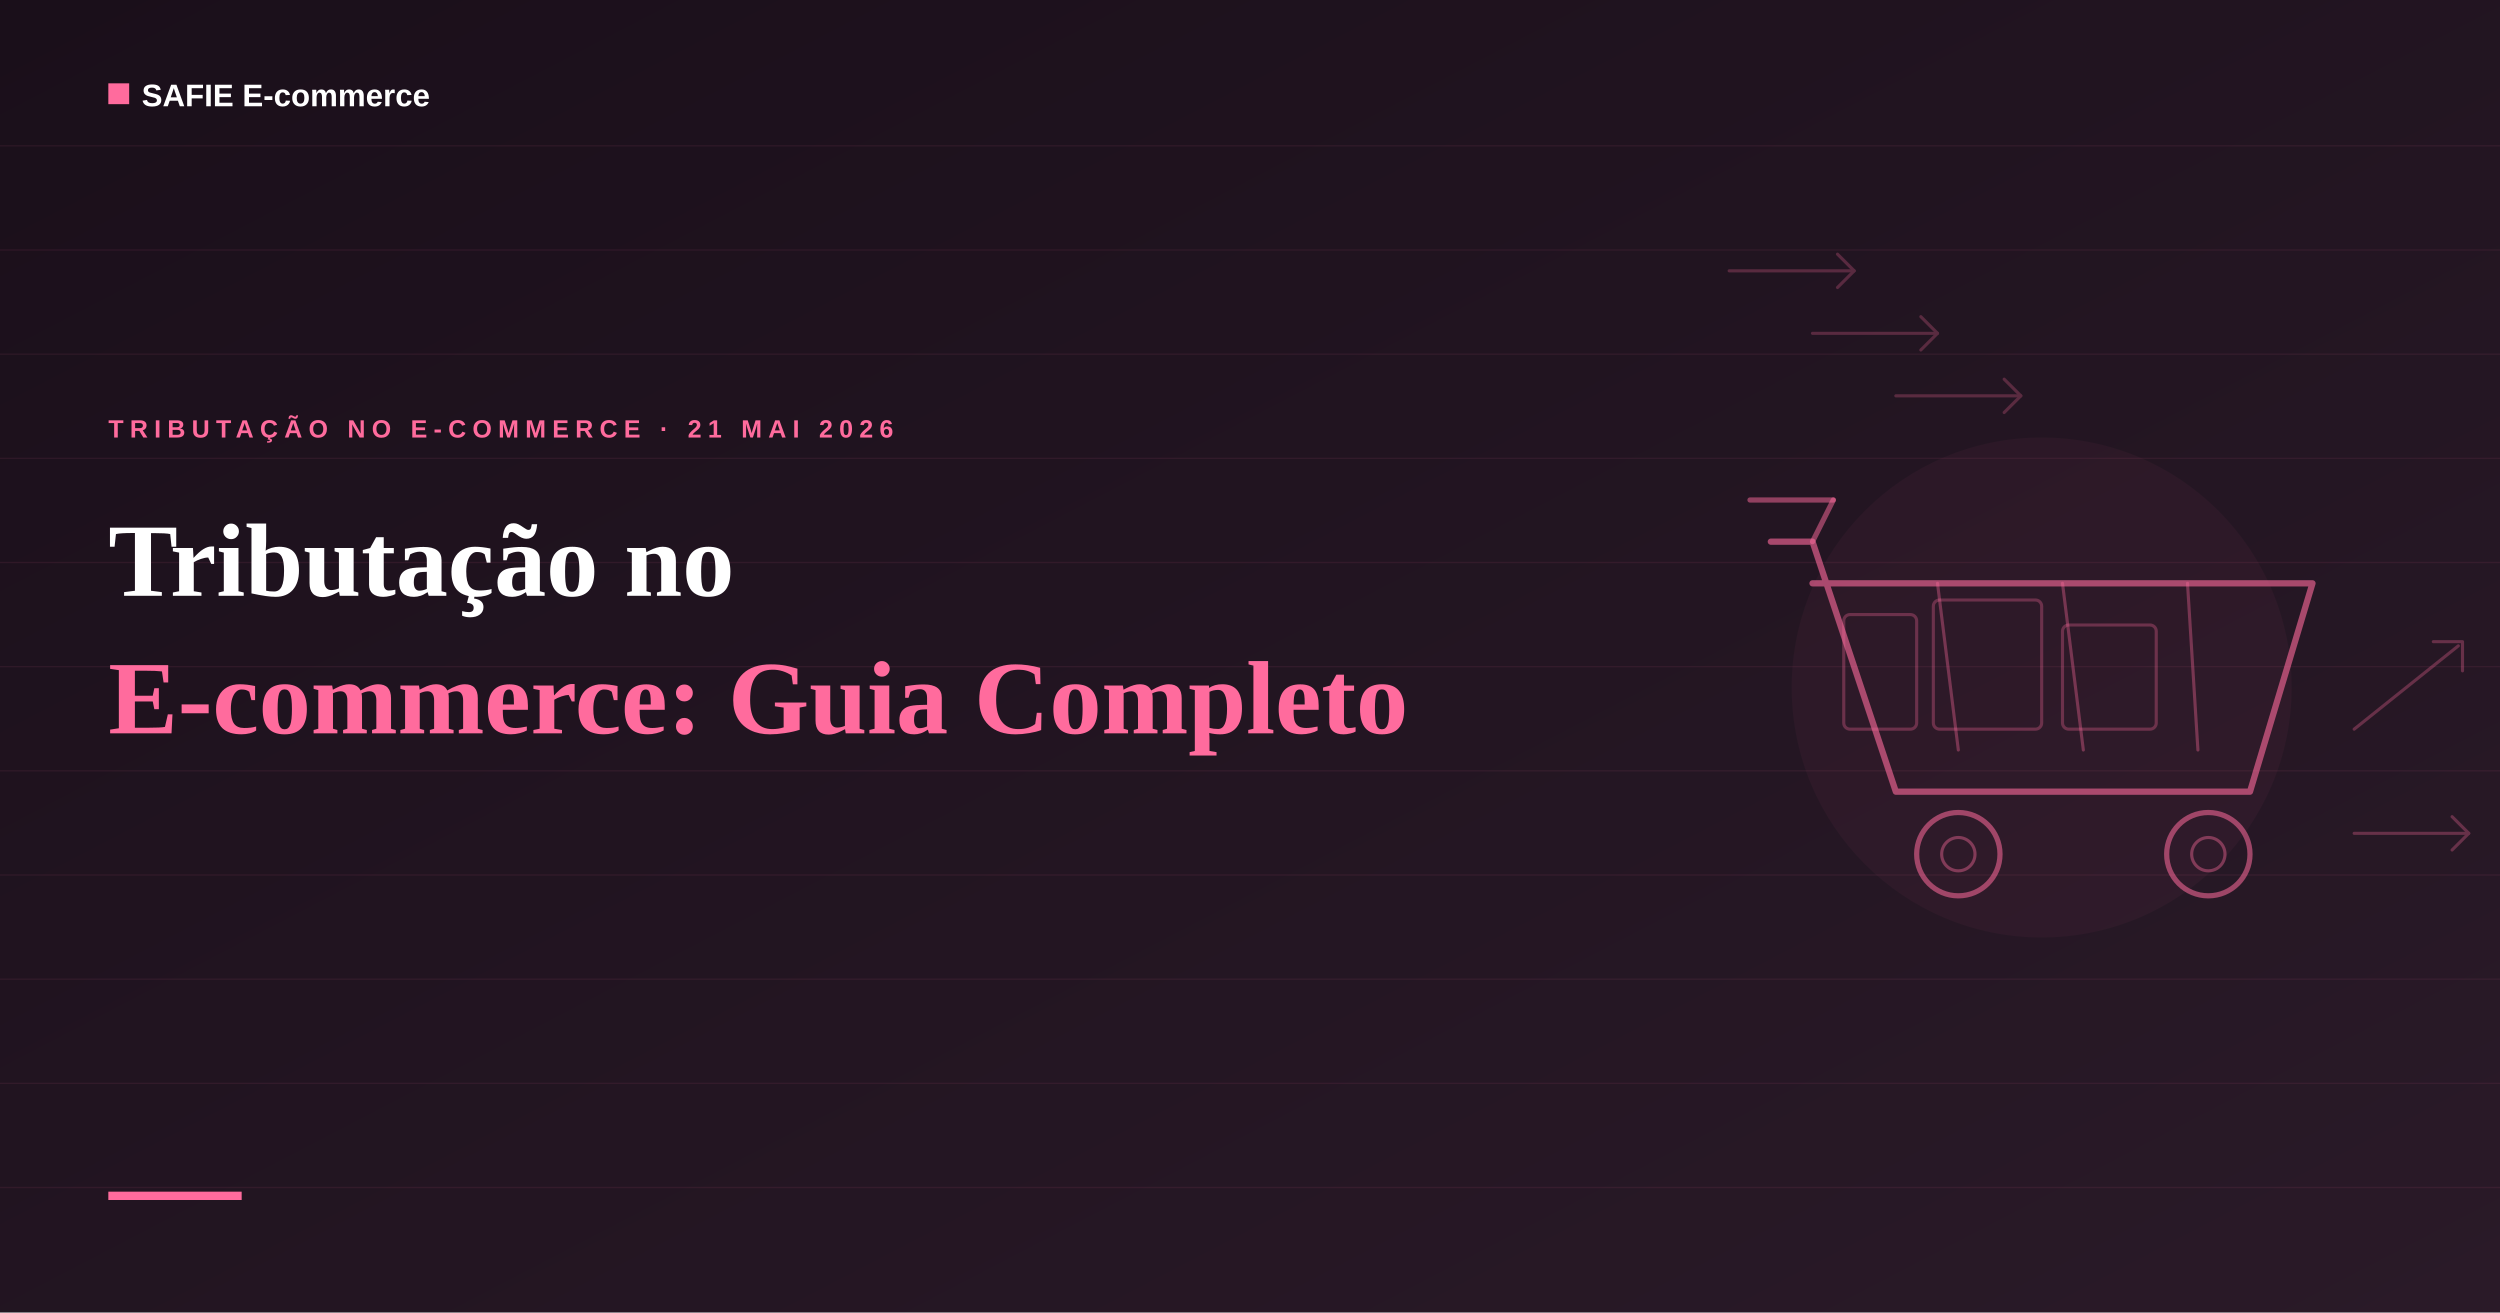
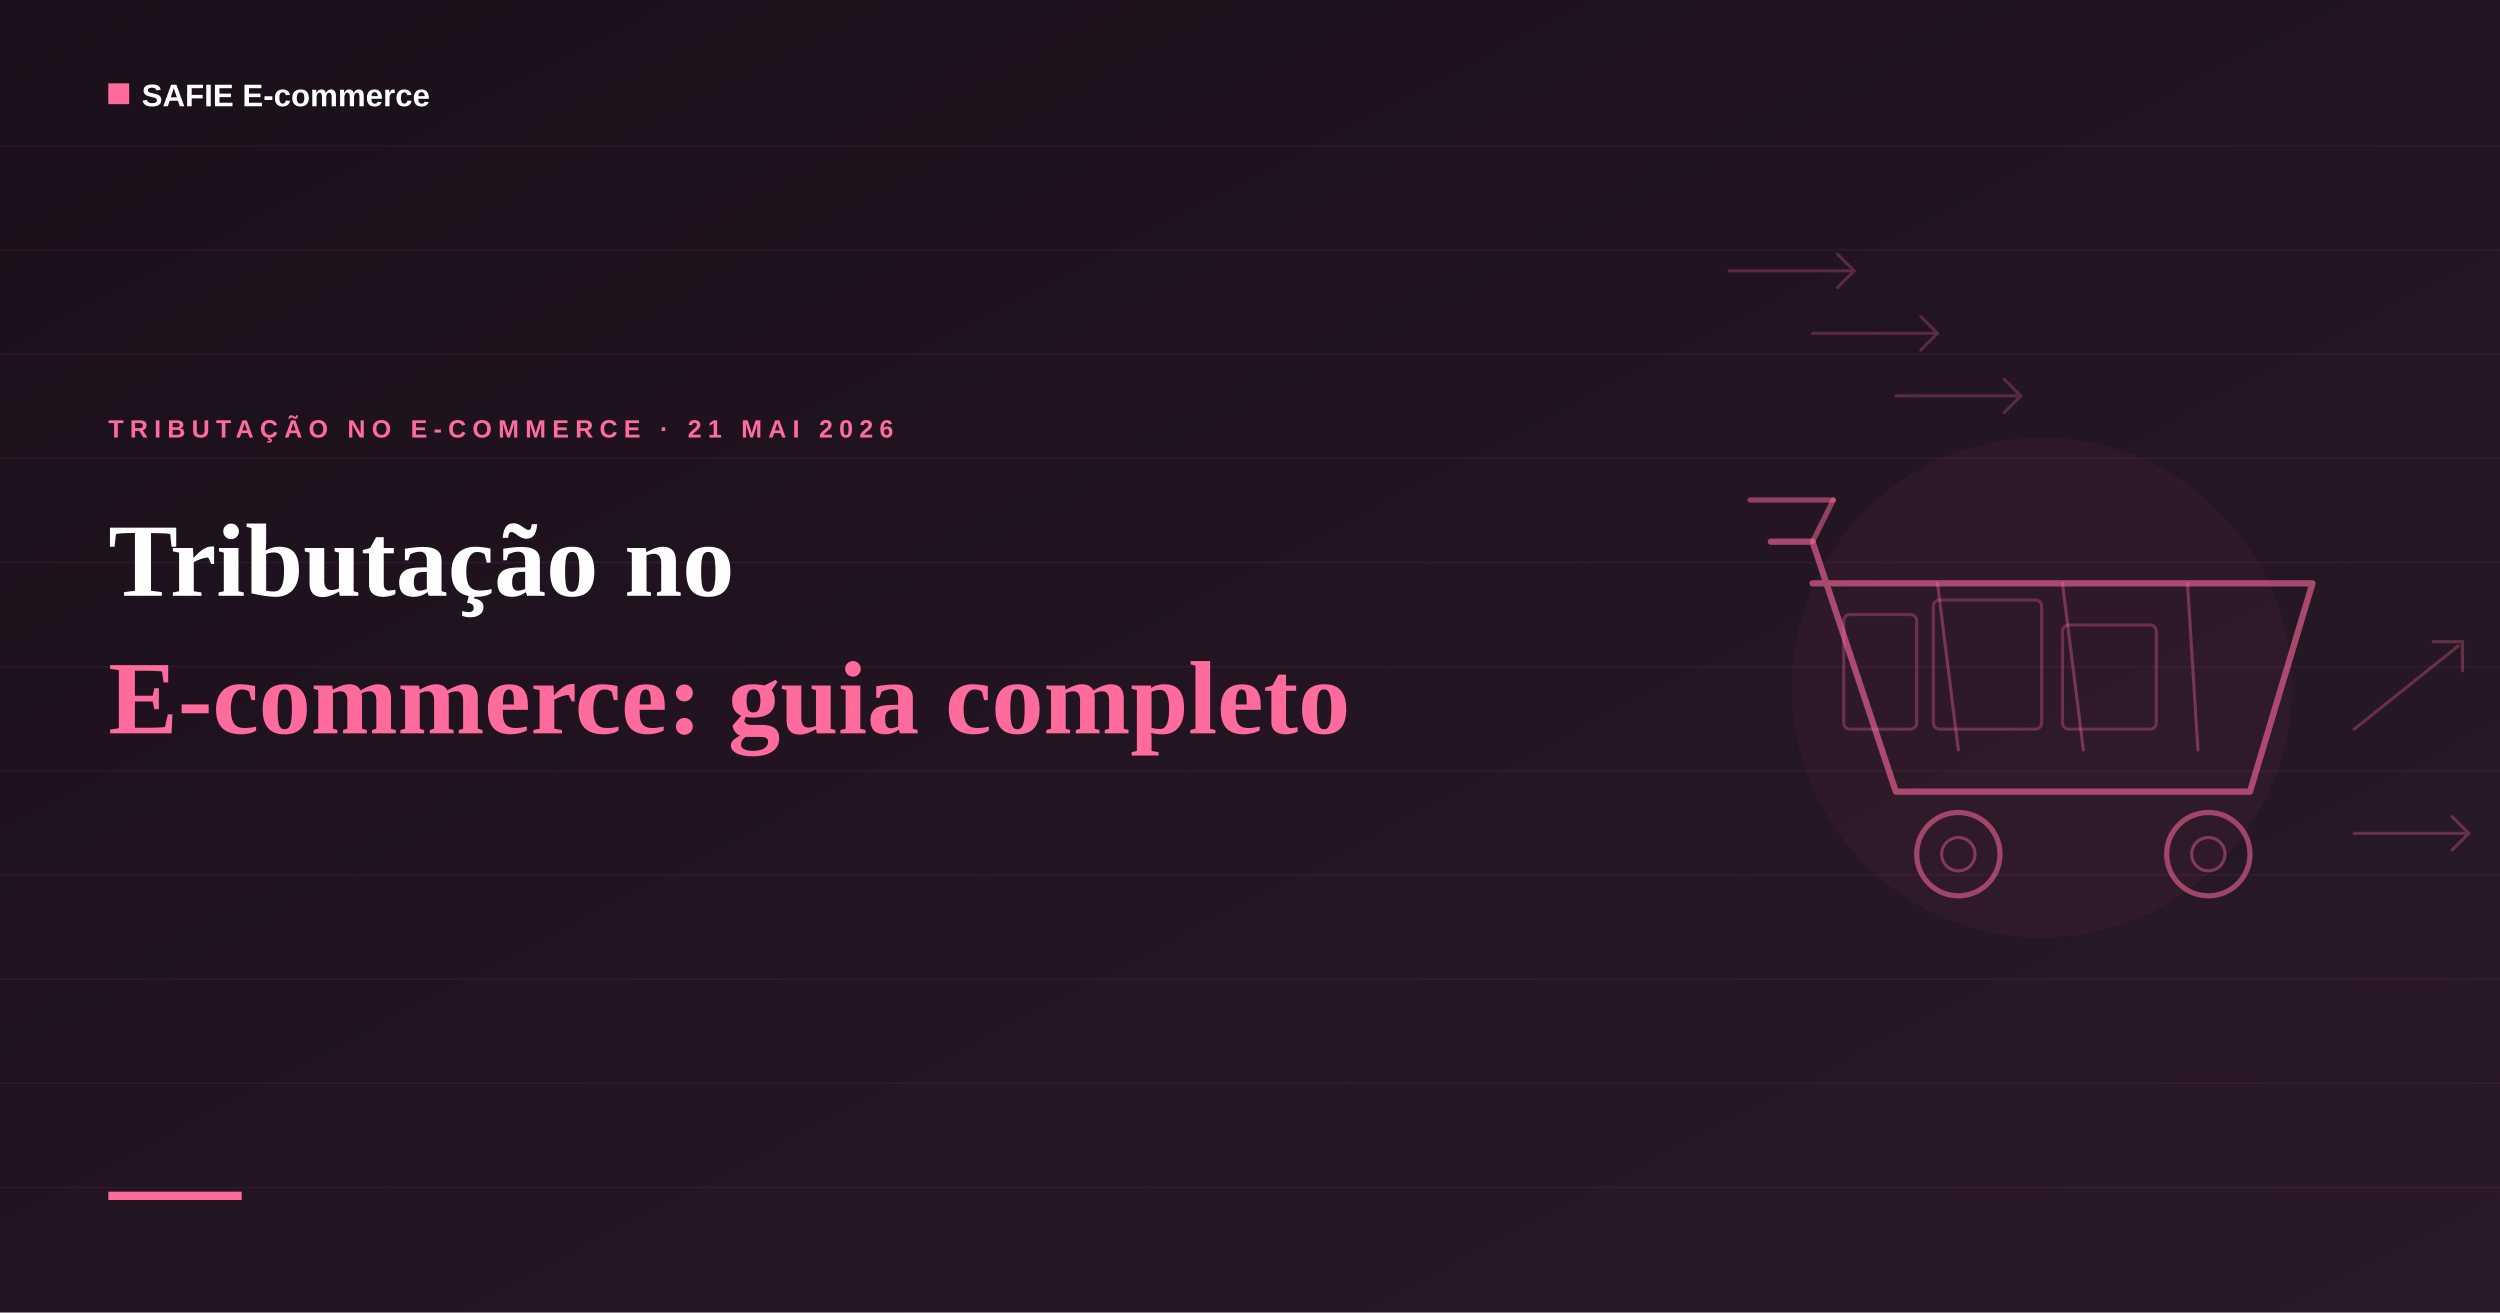
<svg xmlns="http://www.w3.org/2000/svg" viewBox="0 0 1200 630" width="1200" height="630">
  <defs>
    <linearGradient id="bg-grad" x1="0%" y1="0%" x2="100%" y2="100%">
      <stop offset="0%" stop-color="#1a0f1a" />
      <stop offset="100%" stop-color="#2a1a28" />
    </linearGradient>
  </defs>
  <rect width="1200" height="630" fill="url(#bg-grad)" />
  <g stroke="#ff6b9d" stroke-width="0.6" opacity="0.08">
    <line x1="0" y1="70" x2="1200" y2="70" />
    <line x1="0" y1="120" x2="1200" y2="120" />
    <line x1="0" y1="170" x2="1200" y2="170" />
    <line x1="0" y1="220" x2="1200" y2="220" />
    <line x1="0" y1="270" x2="1200" y2="270" />
    <line x1="0" y1="320" x2="1200" y2="320" />
    <line x1="0" y1="370" x2="1200" y2="370" />
    <line x1="0" y1="420" x2="1200" y2="420" />
    <line x1="0" y1="470" x2="1200" y2="470" />
    <line x1="0" y1="520" x2="1200" y2="520" />
    <line x1="0" y1="570" x2="1200" y2="570" />
  </g>
  <g stroke="#ff6b9d" stroke-width="1.5" opacity="0.25" fill="none" stroke-linecap="round" stroke-linejoin="round">
    <line x1="830" y1="130" x2="890" y2="130" />
    <polyline points="882,122 890,130 882,138" />
    <line x1="870" y1="160" x2="930" y2="160" />
    <polyline points="922,152 930,160 922,168" />
    <line x1="910" y1="190" x2="970" y2="190" />
    <polyline points="962,182 970,190 962,198" />
  </g>
  <g stroke="#ff6b9d" fill="none" stroke-linecap="round" stroke-linejoin="round">
    <path d="M 850 260 L 870 260 L 910 380 L 1080 380 L 1110 280 L 870 280" stroke-width="3" opacity="0.6" />
    <line x1="840" y1="240" x2="880" y2="240" stroke-width="2.5" opacity="0.5" />
    <line x1="880" y1="240" x2="870" y2="260" stroke-width="2.5" opacity="0.5" />
    <line x1="930" y1="280" x2="940" y2="360" stroke-width="1.5" opacity="0.35" />
    <line x1="990" y1="280" x2="1000" y2="360" stroke-width="1.5" opacity="0.35" />
    <line x1="1050" y1="280" x2="1055" y2="360" stroke-width="1.5" opacity="0.35" />
    <circle cx="940" cy="410" r="20" stroke-width="2.5" opacity="0.55" />
    <circle cx="940" cy="410" r="8" stroke-width="1.5" opacity="0.4" />
    <circle cx="1060" cy="410" r="20" stroke-width="2.5" opacity="0.55" />
    <circle cx="1060" cy="410" r="8" stroke-width="1.5" opacity="0.4" />
    <rect x="885" y="295" width="35" height="55" rx="3" stroke-width="1.5" opacity="0.3" />
    <rect x="928" y="288" width="52" height="62" rx="3" stroke-width="1.5" opacity="0.3" />
    <rect x="990" y="300" width="45" height="50" rx="3" stroke-width="1.5" opacity="0.3" />
  </g>
  <circle cx="980" cy="330" r="120" fill="#ff6b9d" opacity="0.04" />
  <g stroke="#ff6b9d" stroke-width="1.5" opacity="0.3" fill="none" stroke-linecap="round">
    <line x1="1130" y1="350" x2="1180" y2="310" />
    <polyline points="1168,308 1182,308 1182,322" stroke-linejoin="round" />
    <line x1="1130" y1="400" x2="1185" y2="400" />
    <polyline points="1177,392 1185,400 1177,408" stroke-linejoin="round" />
  </g>
  <rect x="52" y="40" width="10" height="10" fill="#ff6b9d" />
  <text x="68" y="51" fill="#ffffff" font-family="'DM Sans', Arial, sans-serif" font-size="15" font-weight="600">SAFIE E-commerce</text>
  <text x="52" y="210" fill="#ff6b9d" font-family="'DM Sans', Arial, sans-serif" font-size="12" font-weight="600" letter-spacing="3">TRIBUTAÇÃO NO E-COMMERCE · 21 MAI 2026</text>
  <text x="52" y="286" fill="#ffffff" font-family="Georgia, 'Times New Roman', serif" font-size="50" font-weight="700">Tributação no</text>
-   <text x="52" y="352" fill="#ff6b9d" font-family="Georgia, 'Times New Roman', serif" font-size="50" font-weight="700">E-commerce: Guia Completo</text>
+   <text x="52" y="352" fill="#ff6b9d" font-family="Georgia, 'Times New Roman', serif" font-size="50" font-weight="700">E-commerce: guia completo</text>
  <text x="52" y="418" fill="#ff6b9d" font-family="Georgia, 'Times New Roman', serif" font-size="50" font-weight="700" />
  <rect x="52" y="572" width="64" height="4" fill="#ff6b9d" />
</svg>
